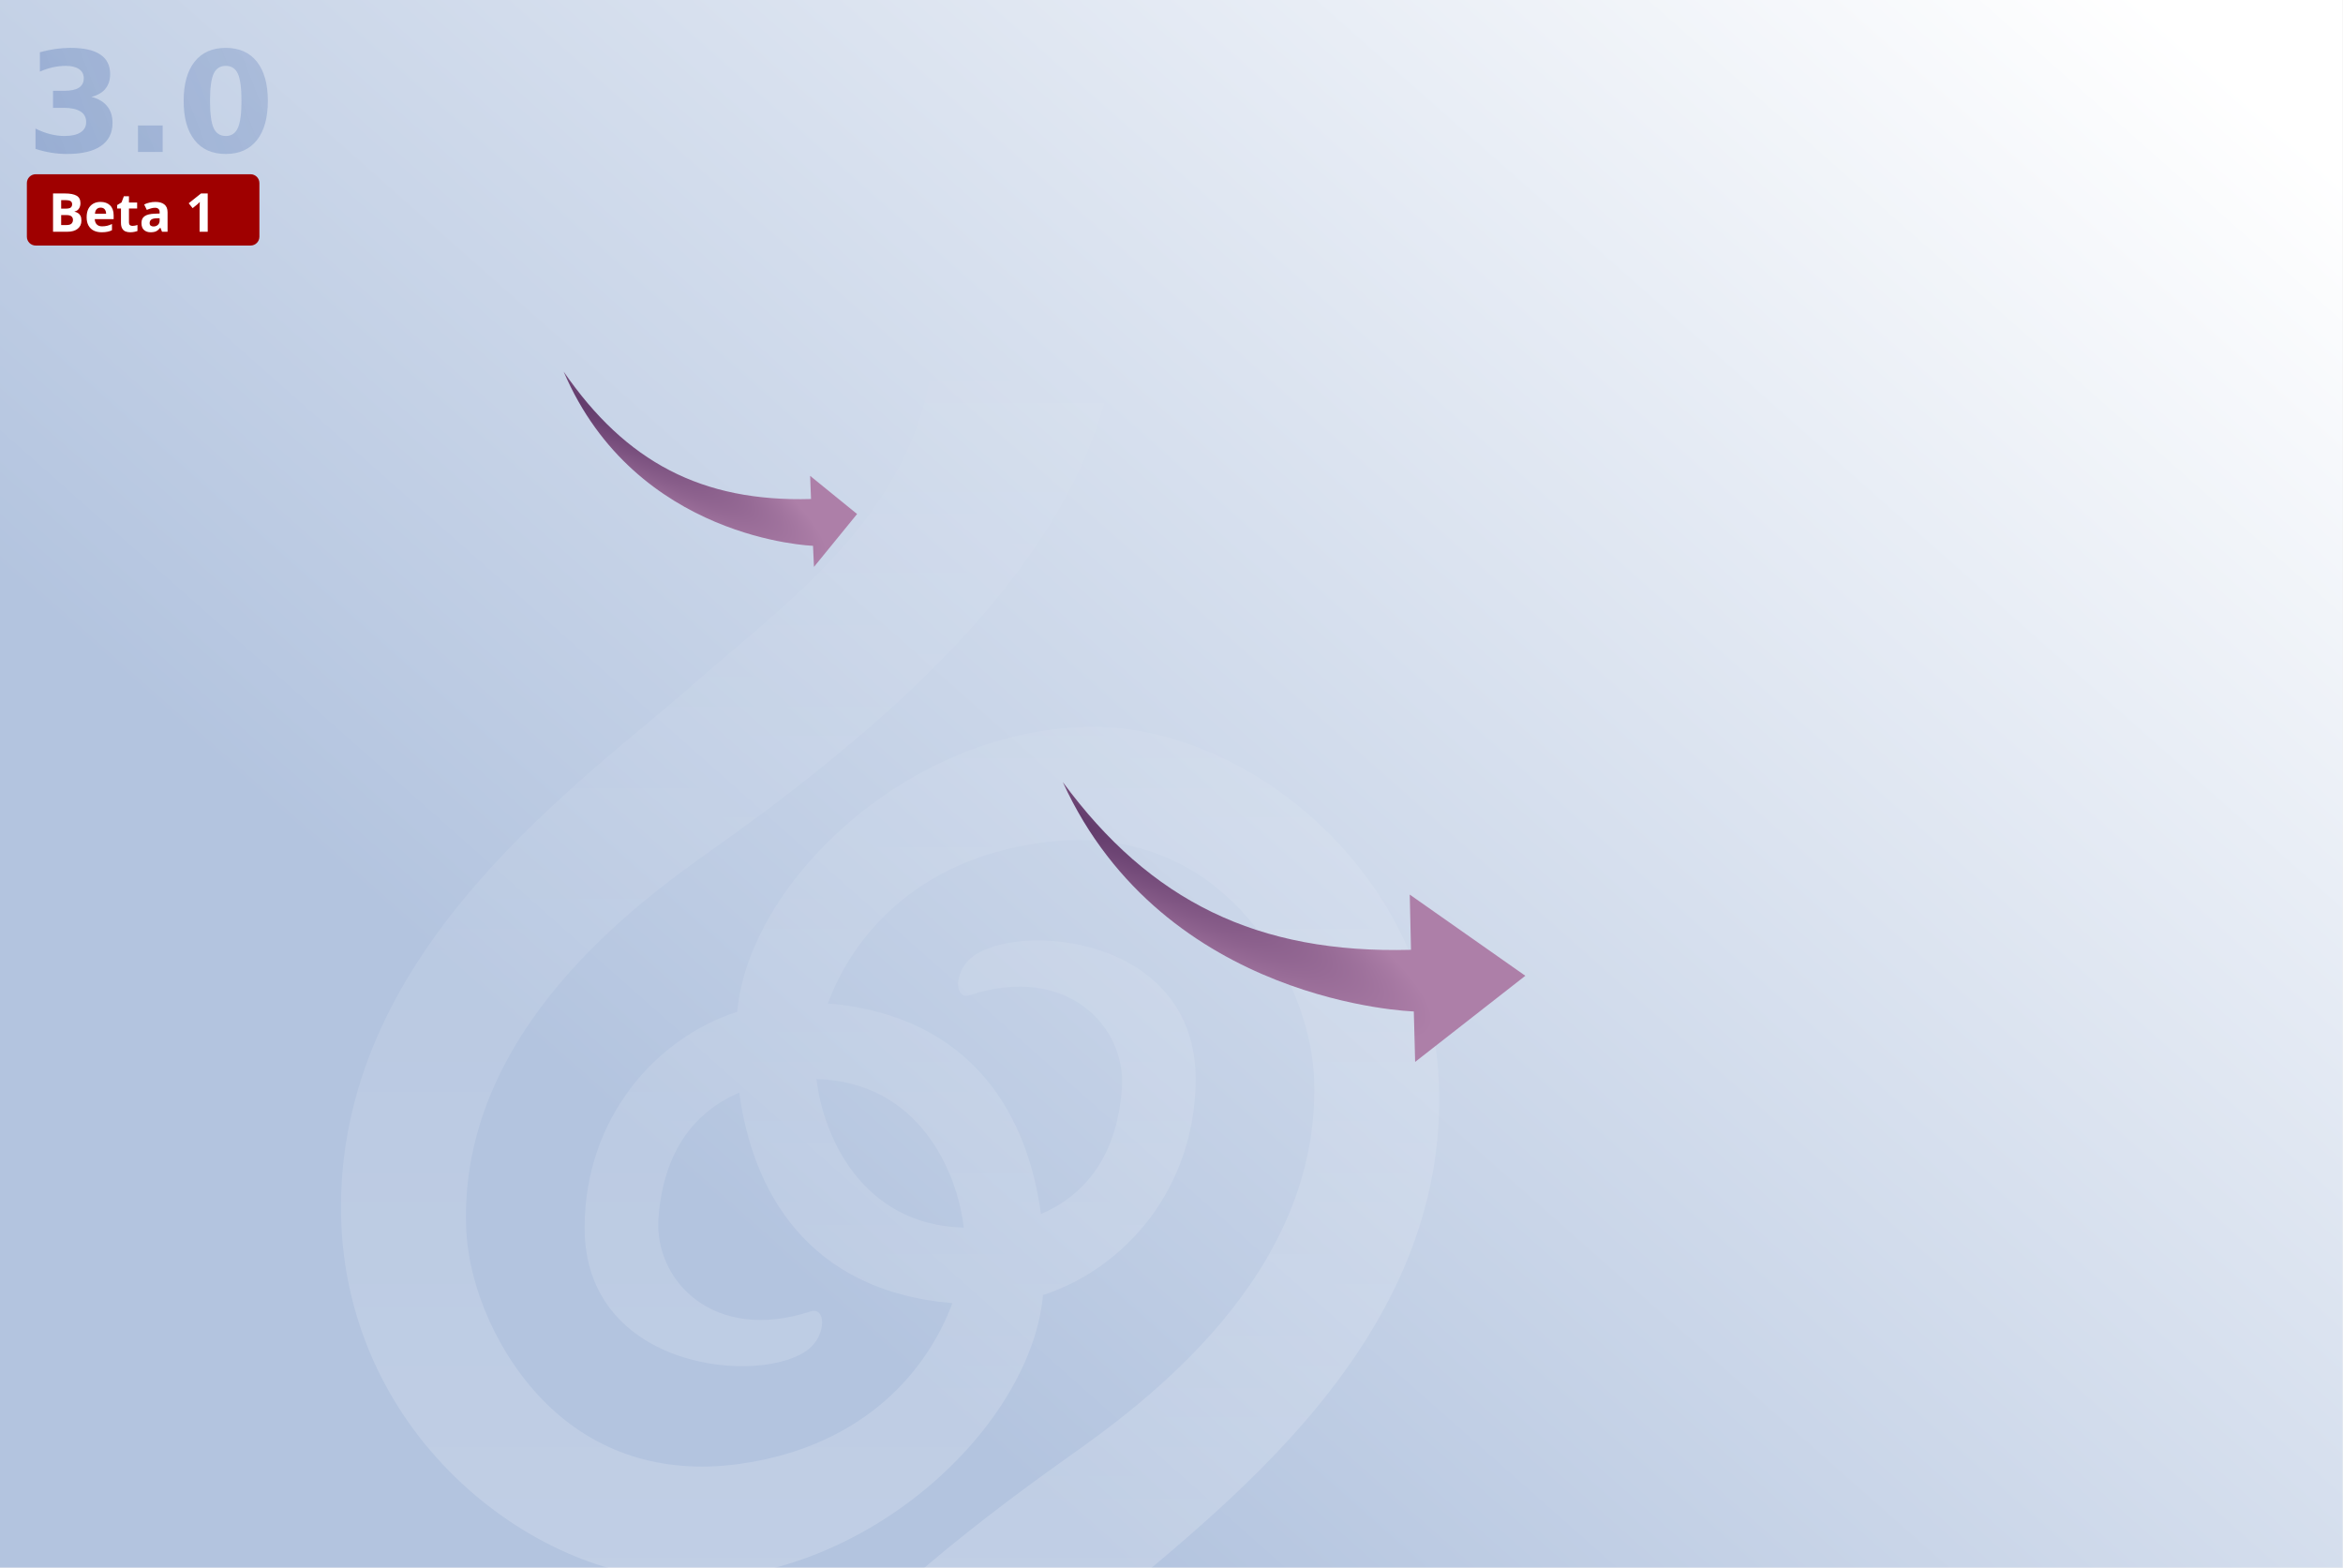
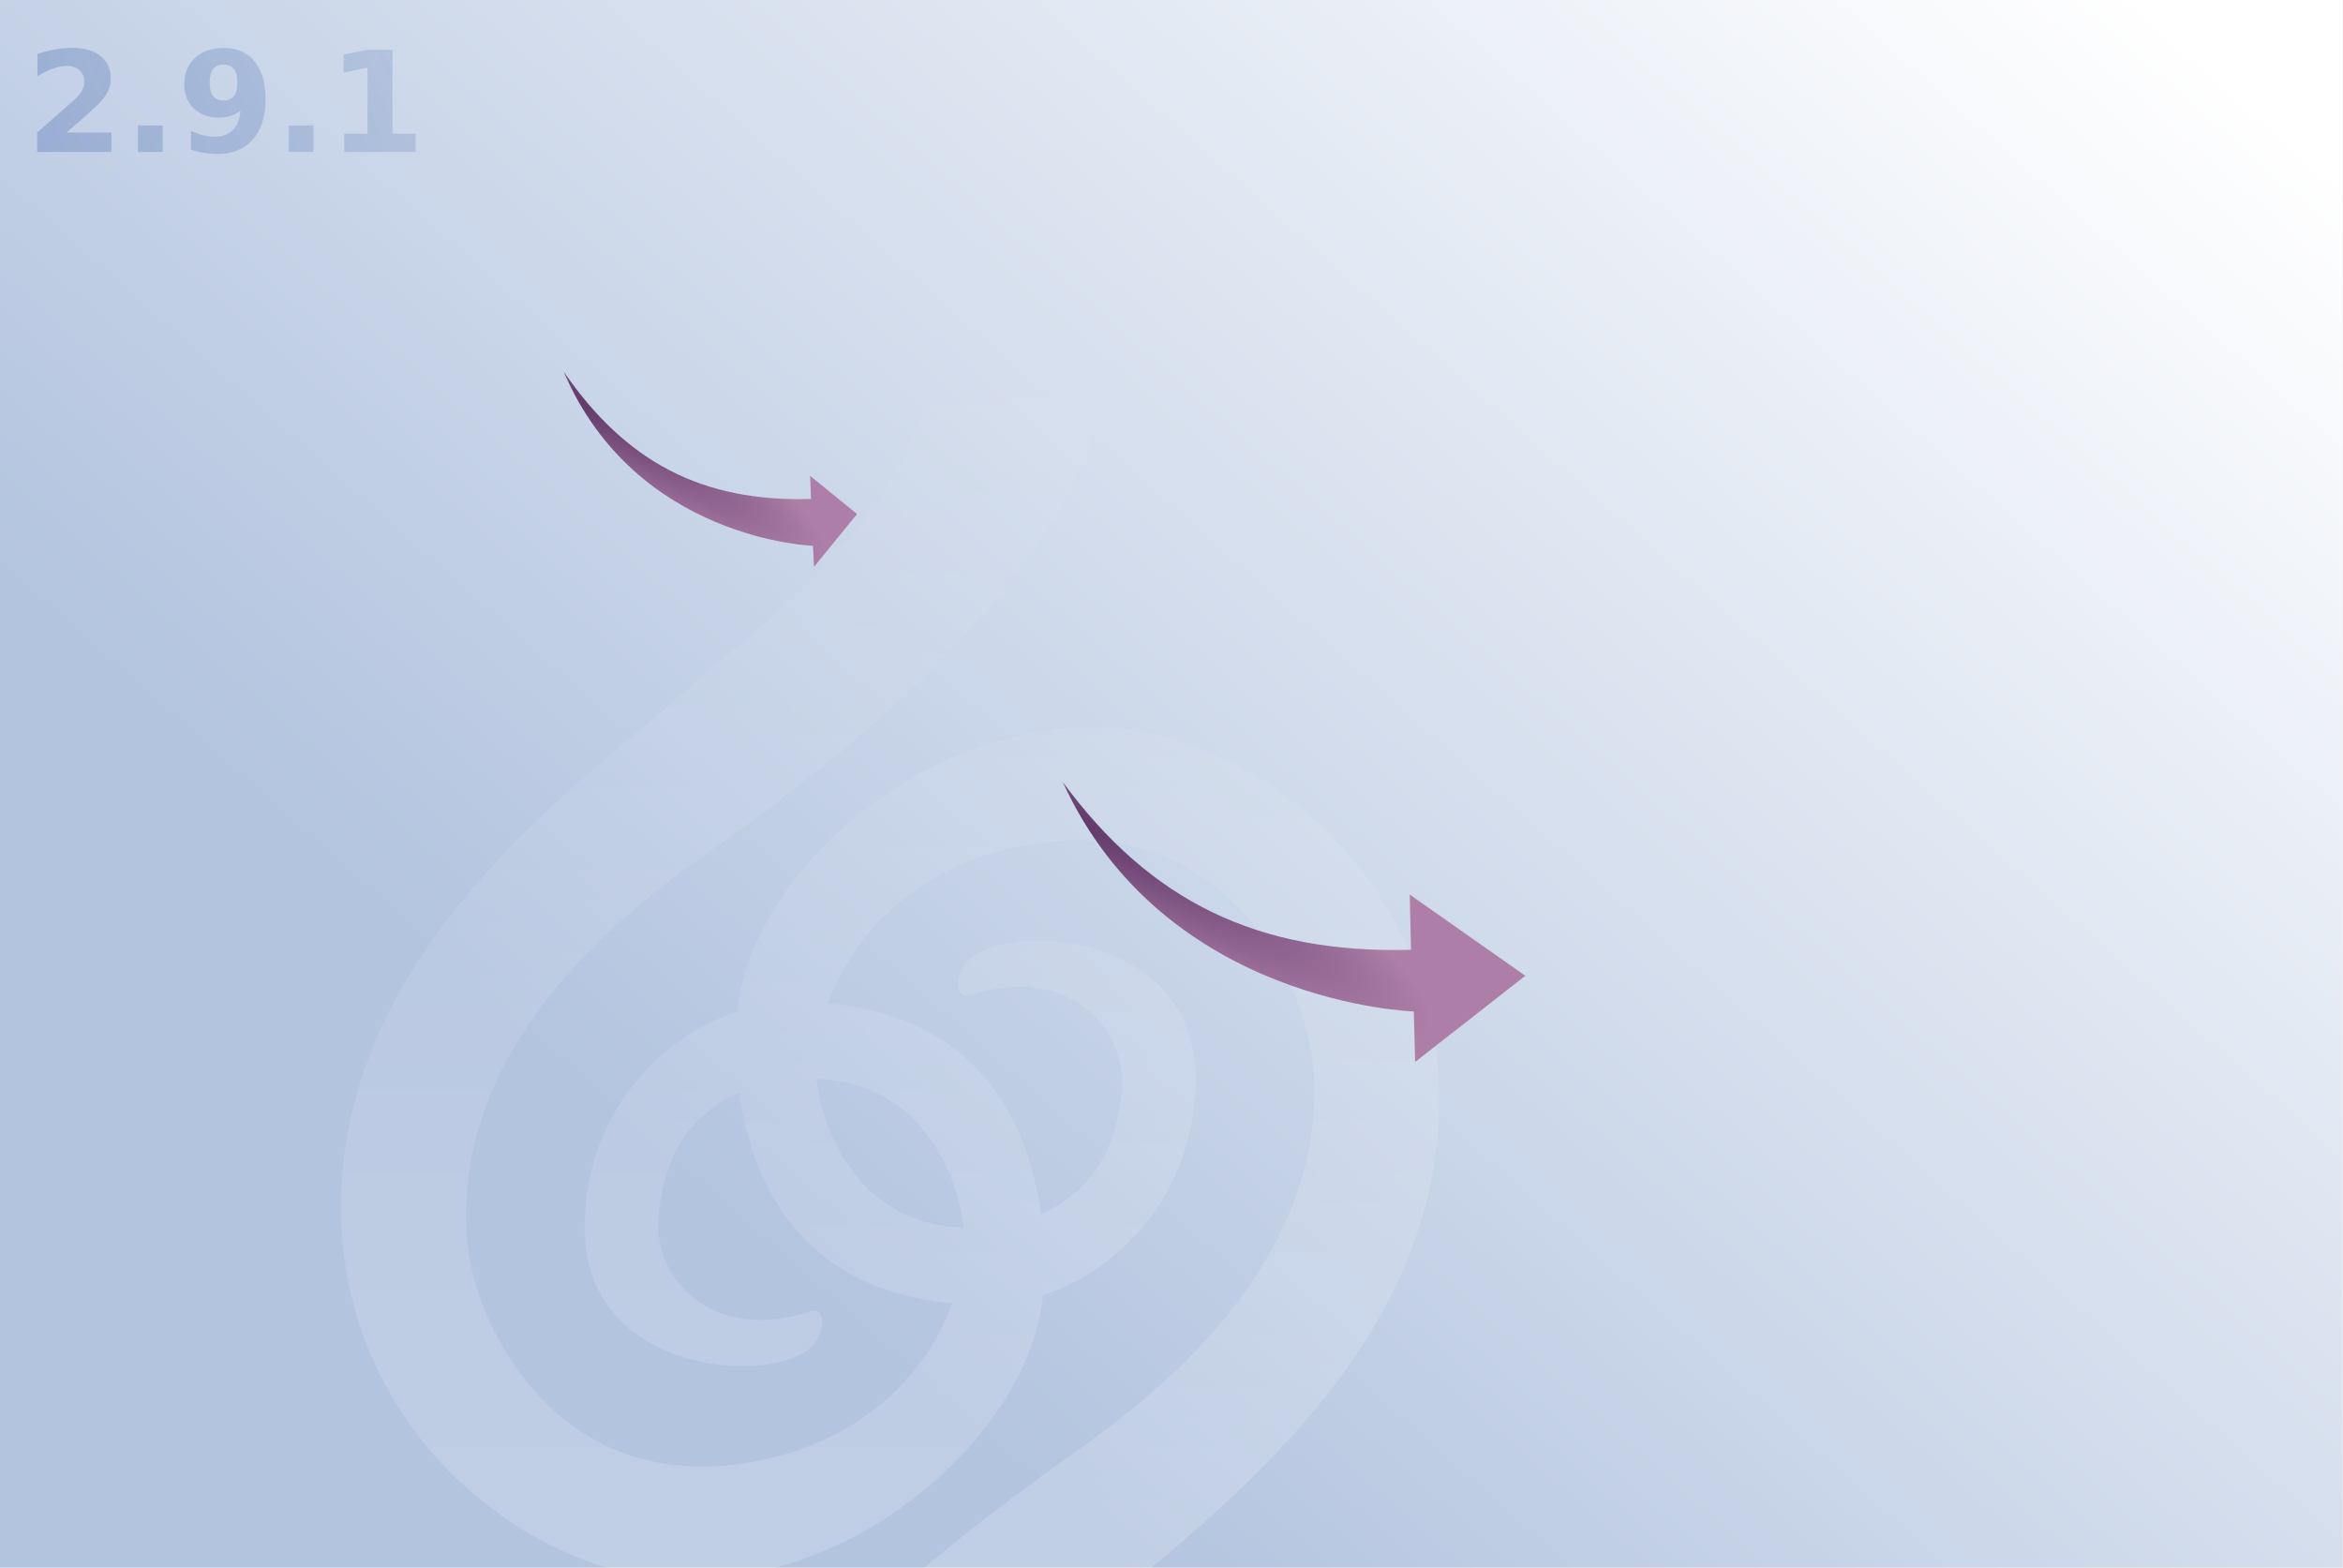
<svg xmlns="http://www.w3.org/2000/svg" xmlns:xlink="http://www.w3.org/1999/xlink" width="568" height="380" id="svg2" version="1.0">
  <defs id="defs4">
    <linearGradient id="linearGradient6206">
      <stop style="stop-color:#174398;stop-opacity:0.304;" offset="0" id="stop6208" />
      <stop style="stop-color:#174398;stop-opacity:0.081;" offset="1" id="stop6210" />
    </linearGradient>
    <linearGradient id="linearGradient6562">
      <stop style="stop-color:#b3c4df;stop-opacity:1;" offset="0" id="stop6564" />
      <stop style="stop-color:#ffffff;stop-opacity:1;" offset="1" id="stop6566" />
    </linearGradient>
    <linearGradient id="linearGradient8252">
      <stop style="stop-color:#ffffff;stop-opacity:0;" offset="0" id="stop8254" />
      <stop style="stop-color:#ffffff;stop-opacity:0.893;" offset="1" id="stop8256" />
    </linearGradient>
    <linearGradient id="linearGradient6897">
      <stop id="stop6899" style="stop-color:#5c3566;stop-opacity:1;" offset="0" />
      <stop id="stop6901" style="stop-color:#ad7fa8;stop-opacity:1;" offset="1" />
    </linearGradient>
    <linearGradient xlink:href="#linearGradient6562" id="linearGradient5526" gradientUnits="userSpaceOnUse" x1="24.867" y1="2743.993" x2="266.825" y2="2454.39" gradientTransform="matrix(1.151927,0,0,1.220193,233.5487,-3078.408)" />
    <linearGradient xlink:href="#linearGradient8252" id="linearGradient5540" gradientUnits="userSpaceOnUse" gradientTransform="translate(-2396.349,704.5859)" x1="2609.625" y1="-733.625" x2="2609.625" y2="-324.812" />
    <radialGradient xlink:href="#linearGradient6897" id="radialGradient6336" cx="164.564" cy="3692.425" fx="164.564" fy="3692.425" r="73.639" gradientTransform="matrix(1.242284,0.7337163,-0.1319094,0.2233377,535.5265,-854.2616)" gradientUnits="userSpaceOnUse" />
    <linearGradient xlink:href="#linearGradient6206" id="linearGradient6215" x1="120.051" y1="3693.115" x2="333.141" y2="3610.13" gradientUnits="userSpaceOnUse" gradientTransform="translate(-176.8,-3730.12)" />
    <radialGradient xlink:href="#linearGradient6897" id="radialGradient3028" gradientUnits="userSpaceOnUse" gradientTransform="matrix(0.8825016,0.5571656,-0.0937066,0.169597,333.3205,-727.6661)" cx="164.564" cy="3692.425" fx="164.564" fy="3692.425" r="73.639" />
  </defs>
  <g id="layer1" transform="translate(2.512011,104.2266)" style="display:inline">
    <g id="g3870" transform="translate(635.664,2901.013)" />
    <g id="g3915" transform="translate(847.6669,2546.493)" />
    <g id="g4049" transform="translate(396.7015,776.3528)" />
    <rect style="fill:#eeeeec;fill-opacity:1;fill-rule:nonzero;stroke:none;stroke-width:2;marker:none;visibility:visible;display:none;overflow:visible;enable-background:accumulate" id="rect6284" width="48" height="48" x="-1661.813" y="-2051.117" />
    <rect y="-1975.117" x="-1654.876" height="32" width="32" id="rect6592" style="fill:#eeeeec;fill-opacity:1;fill-rule:nonzero;stroke:none;stroke-width:2;marker:none;visibility:visible;display:none;overflow:visible;enable-background:accumulate" />
    <rect style="fill:#eeeeec;fill-opacity:1;fill-rule:nonzero;stroke:none;stroke-width:2;marker:none;visibility:visible;display:none;overflow:visible;enable-background:accumulate" id="rect6749" width="22" height="22" x="-1654.876" y="-1924.055" />
    <rect y="-1882.113" x="-1654.876" height="16" width="16" id="rect6833" style="fill:#eeeeec;fill-opacity:1;fill-rule:nonzero;stroke:none;stroke-width:2;marker:none;visibility:visible;display:none;overflow:visible;enable-background:accumulate" />
    <rect y="-1925.117" x="-1630.876" height="24" width="24" id="rect8104" style="fill:#eeeeec;fill-opacity:1;fill-rule:nonzero;stroke:none;stroke-width:2;marker:none;visibility:visible;display:none;overflow:visible;enable-background:accumulate" />
    <flowRoot xml:space="preserve" id="flowRoot6492" style="font-size:12px;font-style:normal;font-weight:normal;fill:#000000;fill-opacity:1;stroke:none;font-family:Bitstream Vera Sans" transform="translate(126.2,-84.12027)">
      <flowRegion id="flowRegion6494">
        <rect id="rect6496" width="375.557" height="111.901" x="3084.162" y="-680.943" />
      </flowRegion>
      <flowPara id="flowPara6498" />
    </flowRoot>
    <text xml:space="preserve" style="font-size:12px;font-style:normal;font-weight:normal;fill:#000000;fill-opacity:1;stroke:none;font-family:Bitstream Vera Sans" x="3258.283" y="-672.06" id="text6500">
      <tspan id="tspan6502" x="3258.283" y="-672.06" />
    </text>
    <rect style="fill:url(#linearGradient5526);fill-opacity:1;fill-rule:nonzero;stroke:none;stroke-width:1.364px;marker:none;visibility:visible;display:inline;overflow:visible;enable-background:accumulate" id="rect5451" width="567.9" height="380.7" x="-2.512" y="-104.927" ry="0" />
    <path style="opacity:0.271;fill:url(#linearGradient5540);fill-opacity:1;fill-rule:evenodd;stroke:none;display:inline" d="m 223.775,-29.039 c 0.046,1.018 0.047,2.039 0.062,3.062 0.613,42.702 -34.43,66.607 -57.625,87.063 -27.696,24.424 -85.6,64.028 -86.062,126.594 -0.407,55.265 46.557,91.027 83.687,91.031 44.471,0.006 83.644,-37.476 86.5,-69 19.767,-6.406 36.889,-25.765 37,-52.188 0.146,-35.074 -43.395,-38.523 -54.375,-29.594 -4.264,3.469 -4.15,10.333 -0.375,9.094 23.444,-7.703 37.95,7.492 36.875,22.594 -1.063,14.914 -7.749,25.416 -19.625,30.438 -3.149,-23.499 -16.27,-48.015 -51.656,-51.031 5.75,-15.518 20.648,-34.641 51.625,-38.969 19.148,-2.675 35.032,3.128 46.625,14.469 11.591,11.341 19.114,28.216 19.625,43 1.64,47.44 -41.574,78.681 -59.719,91.531 -54.458,38.569 -96.821,80.638 -98.719,130.719 l 45.156,0 c -0.048,-1.018 -0.018,-2.039 -0.031,-3.062 -0.615,-42.702 34.428,-66.639 57.625,-87.094 27.696,-24.424 85.569,-63.997 86.031,-126.562 0.409,-55.265 -46.557,-91.058 -83.688,-91.063 -44.478,-0.006 -83.651,37.506 -86.5,69.031 -19.767,6.406 -36.89,25.764 -37,52.188 -0.148,35.073 43.395,38.492 54.375,29.562 4.266,-3.469 4.148,-10.333 0.375,-9.094 -23.445,7.703 -37.919,-7.461 -36.844,-22.562 1.063,-14.912 7.721,-25.447 19.594,-30.469 3.142,23.509 16.254,48.013 51.656,51.031 -5.752,15.517 -20.651,34.641 -51.625,38.969 -19.146,2.675 -35.034,-3.096 -46.625,-14.438 -11.593,-11.341 -19.114,-28.216 -19.625,-43 -1.638,-47.441 41.608,-78.681 59.75,-91.531 54.458,-38.569 96.791,-80.638 98.687,-130.719 l -45.156,0 z m -28.344,186.406 c 24.774,0.603 34.157,22.422 35.688,36 -24.755,-0.605 -34.148,-22.421 -35.688,-36 z" id="path5518" />
    <path style="fill:url(#radialGradient6336);fill-opacity:1;fill-rule:evenodd;stroke:none" d="m 255.133,85.355 c 24.598,53.827 85.096,55.606 85.096,55.606 l 0.325,12.231 26.713,-20.877 -28.021,-19.681 0.301,13.386 c -37.253,0.995 -63.192,-11.794 -84.414,-40.666 z" id="path6326" />
    <text xml:space="preserve" style="font-size:34px;font-style:normal;font-variant:normal;font-weight:bold;font-stretch:normal;text-align:start;line-height:125%;writing-mode:lr-tb;text-anchor:start;fill:url(#linearGradient6215);fill-opacity:1;stroke:none;font-family:Bitstream Vera Sans;-inkscape-font-specification:Bitstream Vera Sans Bold" x="3.812" y="-67.386" id="text5419">
-       <tspan id="tspan5421" x="3.812" y="-67.386" style="font-size:34px;font-style:normal;font-variant:normal;font-weight:bold;font-stretch:normal;text-align:start;line-height:125%;writing-mode:lr-tb;text-anchor:start;fill:url(#linearGradient6215);fill-opacity:1;font-family:Bitstream Vera Sans;-inkscape-font-specification:Bitstream Vera Sans Bold">3.0</tspan>
+       <tspan id="tspan5421" x="3.812" y="-67.386" style="font-size:34px;font-style:normal;font-variant:normal;font-weight:bold;font-stretch:normal;text-align:start;line-height:125%;writing-mode:lr-tb;text-anchor:start;fill:url(#linearGradient6215);fill-opacity:1;font-family:Bitstream Vera Sans;-inkscape-font-specification:Bitstream Vera Sans Bold">2.9.1</tspan>
    </text>
-     <rect style="fill:#9f0000;fill-opacity:1;fill-rule:nonzero;stroke:none;stroke-width:0.497;marker:none;visibility:visible;display:inline;overflow:visible;enable-background:accumulate" id="rect5520-2-0" width="56.374" height="17.284" x="4.001" y="-61.989" ry="2.141" />
-     <text xml:space="preserve" style="font-size:13px;font-style:normal;font-variant:normal;font-weight:900;font-stretch:normal;text-align:start;line-height:125%;writing-mode:lr-tb;text-anchor:start;fill:#ffffff;fill-opacity:1;stroke:none;display:inline;font-family:Arial Black;-inkscape-font-specification:'Arial Black, Heavy'" x="9.175" y="-48.048" id="text5522-9-5">
-       <tspan id="tspan5524-3-9" x="9.175" y="-48.048" style="font-size:13px;font-style:normal;font-variant:normal;font-weight:900;font-stretch:normal;text-align:start;line-height:125%;writing-mode:lr-tb;text-anchor:start;font-family:Arial Black;-inkscape-font-specification:'Arial Black, Heavy'">Beta 1</tspan>
+     <rect style="fill:#9f0000;fill-opacity:1;fill-rule:nonzero;stroke:none;stroke-width:0.497;marker:none;visibility:visible;display:inline;overflow:visible;enable-background:accumulate" id="rect5520-2-0" width="56.374" height="17.284" x="-73.499" y="-59.489" ry="2.141" />
+     <text xml:space="preserve" style="font-size:13px;font-style:normal;font-variant:normal;font-weight:900;font-stretch:normal;text-align:start;line-height:125%;writing-mode:lr-tb;text-anchor:start;fill:#ffffff;fill-opacity:1;stroke:none;display:inline;font-family:Arial Black;-inkscape-font-specification:'Arial Black, Heavy'" x="-68.325" y="-45.548" id="text5522-9-5">
+       <tspan id="tspan5524-3-9" x="-68.325" y="-45.548" style="font-size:13px;font-style:normal;font-variant:normal;font-weight:900;font-stretch:normal;text-align:start;line-height:125%;writing-mode:lr-tb;text-anchor:start;font-family:Arial Black;-inkscape-font-specification:'Arial Black, Heavy'">Beta 1</tspan>
    </text>
    <path id="path3026" d="m 134.133,-14.145 c 17.474,40.875 60.451,42.226 60.451,42.226 l 0.231,5.112 10.452,-12.816 -11.381,-9.25 0.214,5.609 C 167.635,17.492 149.209,7.78 134.133,-14.145 z" style="fill:url(#radialGradient3028);fill-opacity:1;fill-rule:evenodd;stroke:none" />
  </g>
  <path style="fill:none;stroke:#000000;stroke-width:1px;stroke-linecap:butt;stroke-linejoin:miter;stroke-opacity:1" id="path22354" d="m 5321.675,-21894.952 0,-100 43.372,-73.913 39.709,-16.338 -39.709,16.338 4.642,-45.671 -4.642,45.671 -43.372,73.913 -21.795,-46.548 1.356,-44.428 -1.356,44.428 -35.842,-24.64 35.842,24.64 21.795,46.548 0,100" />
</svg>
